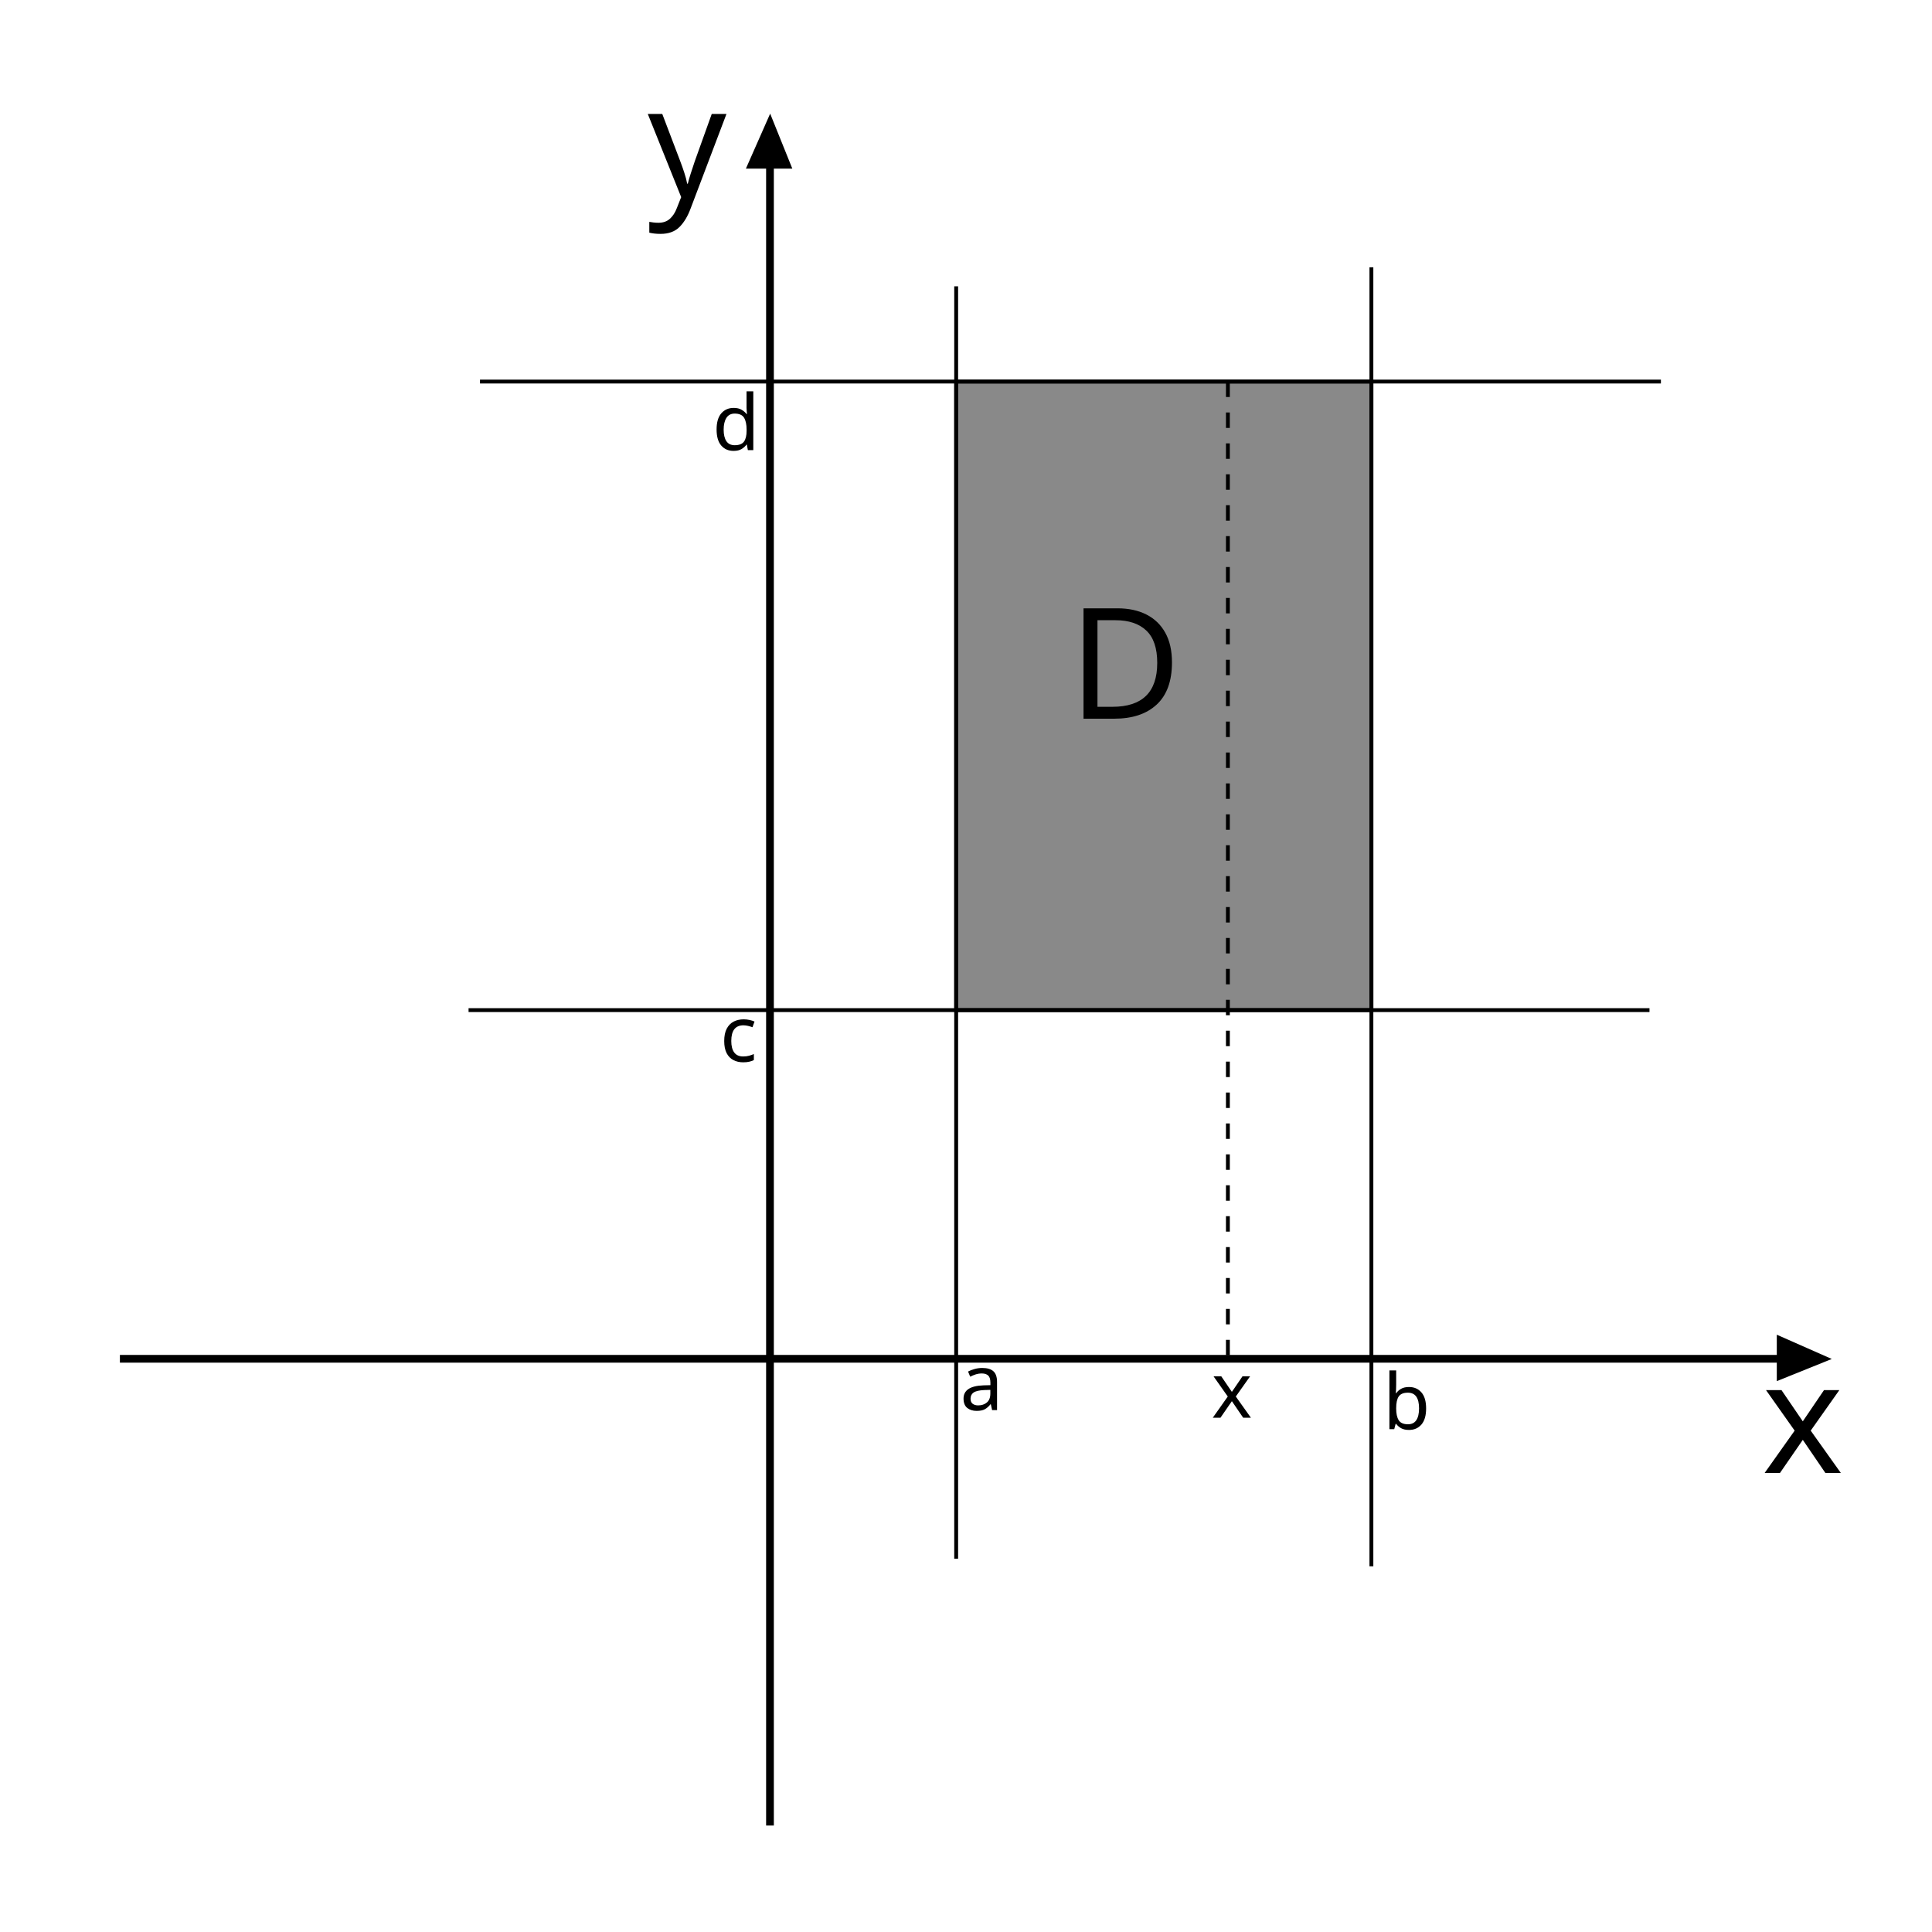
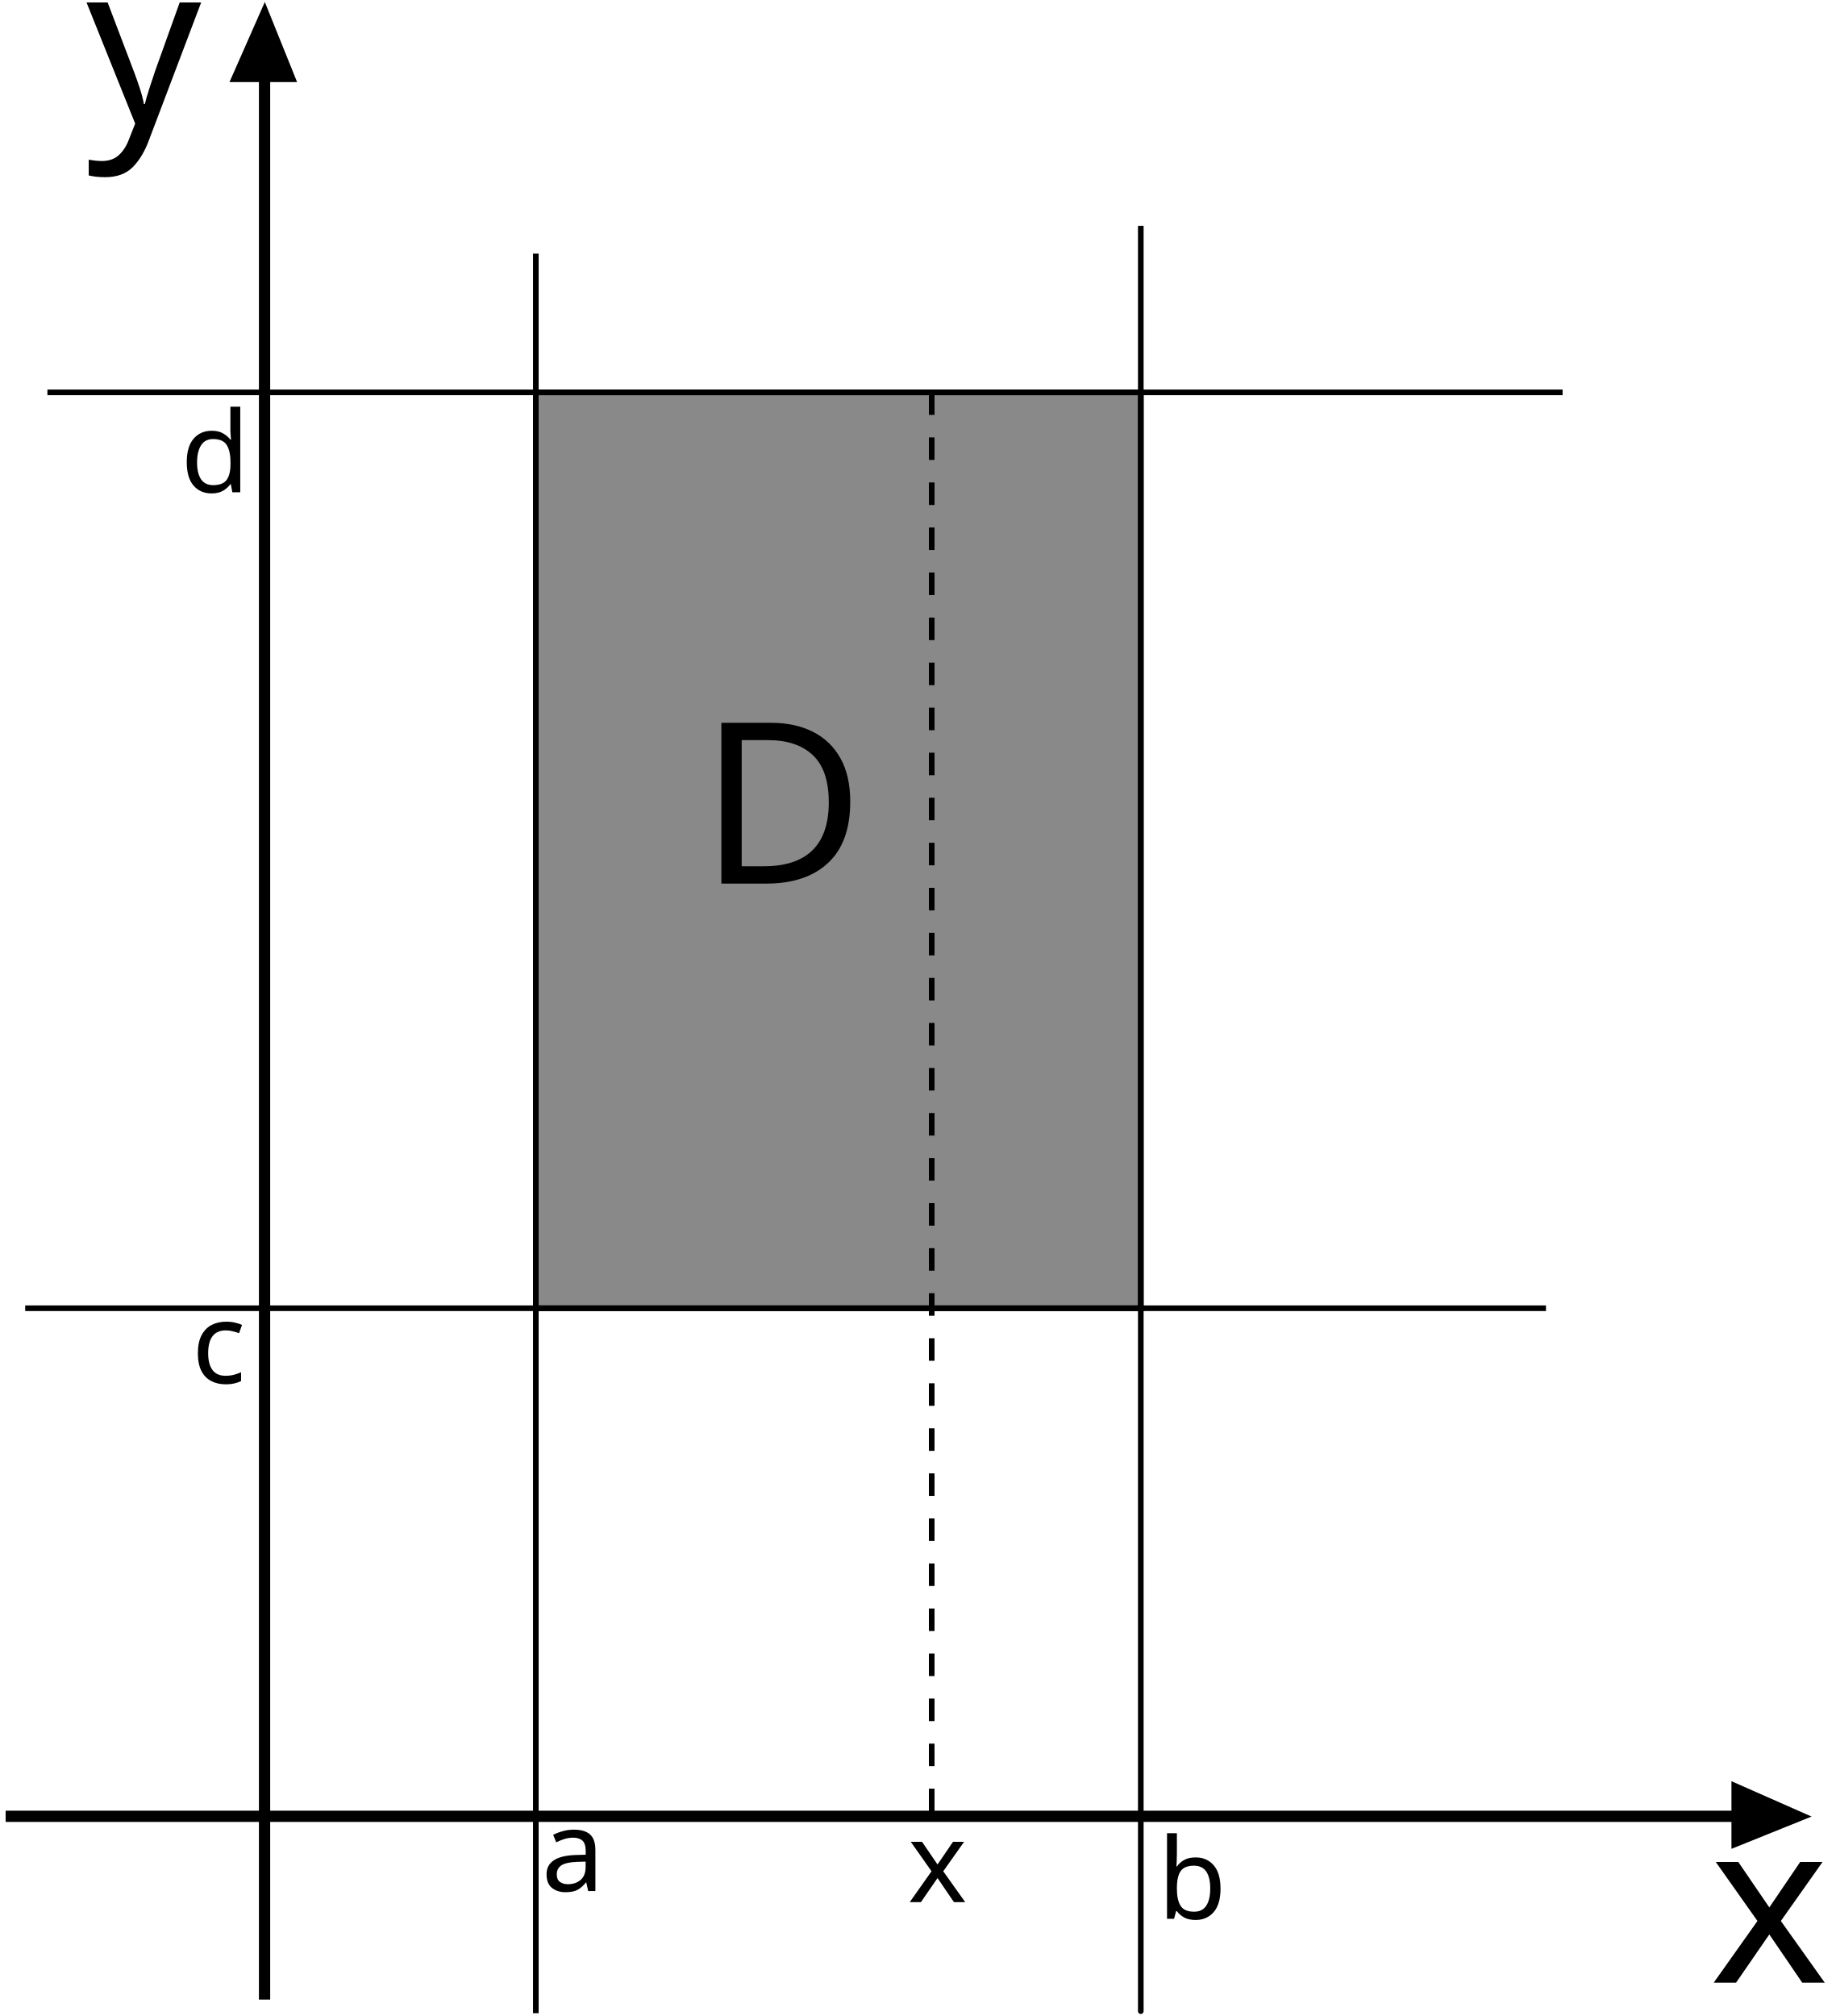
- <svg xmlns="http://www.w3.org/2000/svg" width="500" height="500" id="svg2" version="1.1">
+ <svg xmlns="http://www.w3.org/2000/svg" width="326.056" height="358.068" id="svg2" version="1.1">
  <defs id="defs4">
    </defs>
-   <g id="layer1" transform="translate(0,-552.3622)">
+   <g id="layer1" transform="translate(-152.2774,-581.418)">
    <g id="g3792" transform="translate(-0.9874943,1.460723)">
-       <path transform="translate(0,552.3622)" id="path2997" d="m 200.258,470.985 0,-428.961" style="fill:none;stroke:#000000;stroke-width:2;stroke-linecap:butt;stroke-linejoin:miter;stroke-miterlimit:4;stroke-opacity:1;stroke-dasharray:none" />
+       <path transform="translate(0,552.3622)" id="path2997" d="m 200.258,382.749 0,-340.725" style="fill:none;stroke:#000000;stroke-width:2;stroke-linecap:butt;stroke-linejoin:miter;stroke-miterlimit:4;stroke-opacity:1;stroke-dasharray:none" />
      <path id="path3790" d="m 200.305,580.312 -6.28,14.23 12.015,0 z" style="fill:#000000;fill-opacity:1;stroke:none" />
    </g>
    <g id="g3798" transform="matrix(0,1,-1,0,1054.376,703.7577)">
-       <path style="fill:none;stroke:#000000;stroke-width:2;stroke-linecap:butt;stroke-linejoin:miter;stroke-miterlimit:4;stroke-opacity:1;stroke-dasharray:none" d="m 200.258,470.985 0,-428.961" id="path3800" transform="translate(0,552.3622)" />
+       <path style="fill:none;stroke:#000000;stroke-width:2;stroke-linecap:butt;stroke-linejoin:miter;stroke-miterlimit:4;stroke-opacity:1;stroke-dasharray:none" d="m 200.258,348.736 0,-306.712" id="path3800" transform="translate(0,552.3622)" />
      <path style="fill:#000000;fill-opacity:1;stroke:none" d="m 200.305,580.312 -6.28,14.23 12.015,0 z" id="path3802" />
    </g>
    <text xml:space="preserve" style="font-size:40px;font-style:normal;font-weight:normal;line-height:125%;letter-spacing:0px;word-spacing:0px;fill:#000000;fill-opacity:1;stroke:none;font-family:Sans" x="455.97" y="933.563" id="text3065">
      <tspan id="tspan3067" x="455.97" y="933.563">x</tspan>
    </text>
    <text xml:space="preserve" style="font-size:40px;font-style:normal;font-weight:normal;line-height:125%;letter-spacing:0px;word-spacing:0px;fill:#000000;fill-opacity:1;stroke:none;font-family:Sans" x="167.6" y="603.293" id="text3069">
      <tspan id="tspan3071" x="167.6" y="603.293">y</tspan>
    </text>
-     <path style="fill:none;stroke:#000000;stroke-width:1px;stroke-linecap:butt;stroke-linejoin:miter;stroke-opacity:1" d="m 354.917,69.17 c 0,333.228 0,336.186 0,336.186" id="path3073" transform="translate(0,552.3622)" />
-     <path style="fill:none;stroke:#000000;stroke-width:1px;stroke-linecap:butt;stroke-linejoin:miter;stroke-opacity:1" d="m 124.221,98.746 305.623,0" id="path3075" transform="translate(0,552.3622)" />
-     <path style="fill:none;stroke:#000000;stroke-width:1px;stroke-linecap:butt;stroke-linejoin:miter;stroke-opacity:1" d="m 121.263,261.417 305.623,0" id="path3077" transform="translate(0,552.3622)" />
-     <path style="fill:none;stroke:#000000;stroke-width:1px;stroke-linecap:butt;stroke-linejoin:miter;stroke-opacity:1" d="m 247.456,74.099 0,329.285" id="path3079" transform="translate(0,552.3622)" />
+     <path style="fill:none;stroke:#000000;stroke-width:1px;stroke-linecap:butt;stroke-linejoin:miter;stroke-opacity:1" d="m 354.917,69.17 c 0,333.228 0,316.961 0,316.961" id="path3073" transform="translate(0,552.3622)" />
+     <path style="fill:none;stroke:#000000;stroke-width:1px;stroke-linecap:butt;stroke-linejoin:miter;stroke-opacity:1" d="m 160.699,98.746 269.146,0" id="path3075" transform="translate(0,552.3622)" />
+     <path style="fill:none;stroke:#000000;stroke-width:1px;stroke-linecap:butt;stroke-linejoin:miter;stroke-opacity:1" d="m 156.755,261.417 270.132,0" id="path3077" transform="translate(0,552.3622)" />
+     <path style="fill:none;stroke:#000000;stroke-width:1px;stroke-linecap:butt;stroke-linejoin:miter;stroke-opacity:1" d="m 247.456,74.099 0,312.525" id="path3079" transform="translate(0,552.3622)" />
    <path style="fill:#000000;fill-opacity:0.461;stroke:#000000;stroke-width:1px;stroke-linecap:butt;stroke-linejoin:miter;stroke-opacity:1" d="m 247.456,98.746 107.461,0 0,162.67 -107.461,0 0,-162.67" id="path3081" transform="translate(0,552.3622)" />
    <text xml:space="preserve" style="font-size:20px;font-style:normal;font-weight:normal;line-height:125%;letter-spacing:0px;word-spacing:0px;fill:#000000;fill-opacity:1;stroke:none;font-family:Sans" x="184.36" y="668.854" id="text3851">
      <tspan id="tspan3853" x="184.36" y="668.854">d</tspan>
    </text>
    <text xml:space="preserve" style="font-size:20px;font-style:normal;font-weight:normal;line-height:125%;letter-spacing:0px;word-spacing:0px;fill:#000000;fill-opacity:1;stroke:none;font-family:Sans" x="186.332" y="827.088" id="text3855">
      <tspan id="tspan3857" x="186.332" y="827.088">c</tspan>
    </text>
    <text xml:space="preserve" style="font-size:20px;font-style:normal;font-weight:normal;line-height:125%;letter-spacing:0px;word-spacing:0px;fill:#000000;fill-opacity:1;stroke:none;font-family:Sans" x="357.875" y="922.226" id="text3859">
      <tspan id="tspan3861" x="357.875" y="922.226">b</tspan>
    </text>
    <text xml:space="preserve" style="font-size:20px;font-style:normal;font-weight:normal;line-height:125%;letter-spacing:0px;word-spacing:0px;fill:#000000;fill-opacity:1;stroke:none;font-family:Sans" x="248.442" y="917.296" id="text3863">
      <tspan id="tspan3865" x="248.442" y="917.296">a</tspan>
    </text>
-     <path style="fill:none;stroke:#000000;stroke-width:1;stroke-linecap:butt;stroke-linejoin:miter;stroke-opacity:1;stroke-miterlimit:4;stroke-dasharray:4,4;stroke-dashoffset:0" d="m 317.777,98.746 0,252.907" id="path4524" transform="translate(0,552.3622)" />
+     <path style="fill:none;stroke:#000000;stroke-width:1;stroke-linecap:butt;stroke-linejoin:miter;stroke-miterlimit:4;stroke-opacity:1;stroke-dasharray:4, 4;stroke-dashoffset:0" d="m 317.777,98.746 0,252.907" id="path4524" transform="translate(0,552.3622)" />
    <text xml:space="preserve" style="font-size:20px;font-style:normal;font-weight:normal;line-height:125%;letter-spacing:0px;word-spacing:0px;fill:#000000;fill-opacity:1;stroke:none;font-family:Sans" x="313.51" y="919.268" id="text4526">
      <tspan id="tspan4528" x="313.51" y="919.268">x</tspan>
    </text>
    <text xml:space="preserve" style="font-size:40px;font-style:normal;font-weight:normal;line-height:125%;letter-spacing:0px;word-spacing:0px;fill:#000000;fill-opacity:1;stroke:none;font-family:Sans" x="276.54" y="738.359" id="text4592">
      <tspan id="tspan4594" x="276.54" y="738.359">D</tspan>
    </text>
  </g>
</svg>
